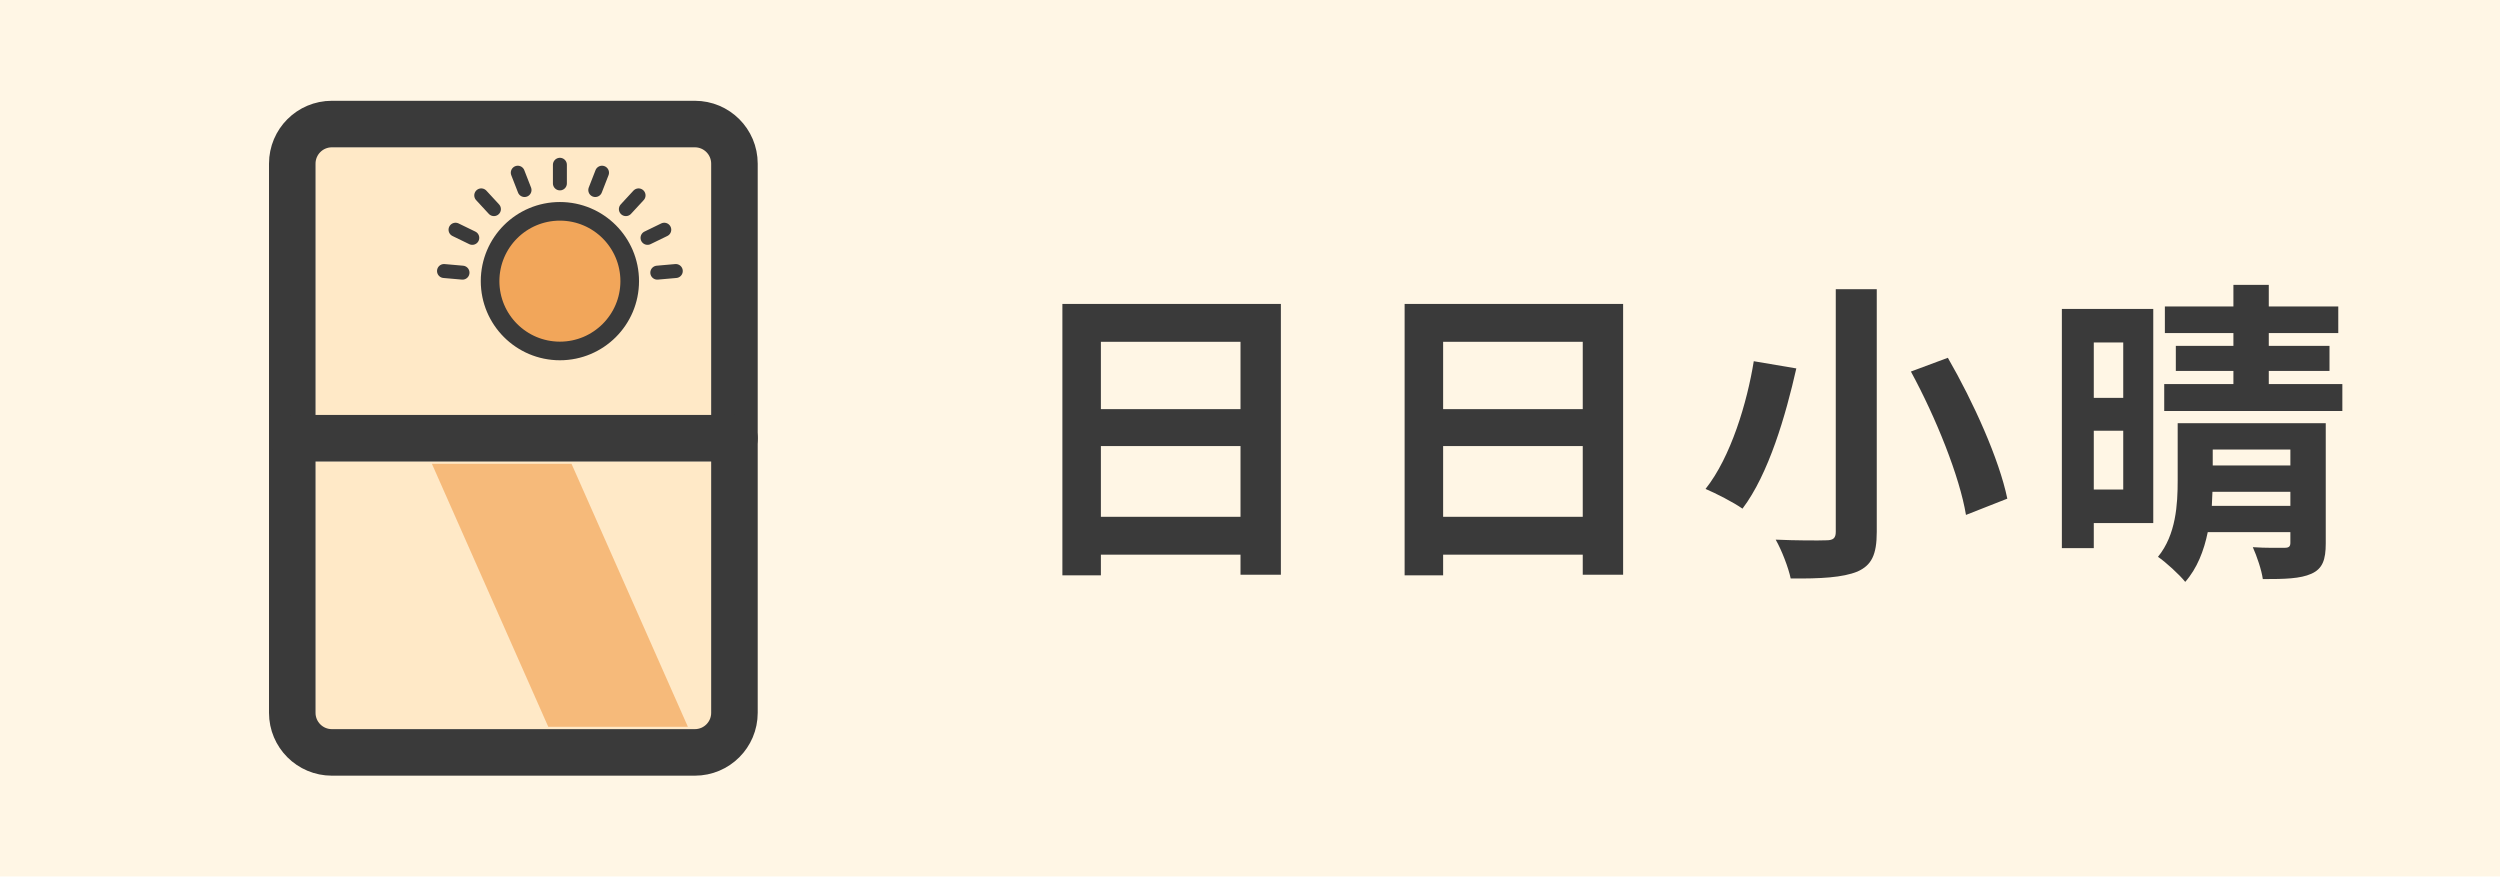
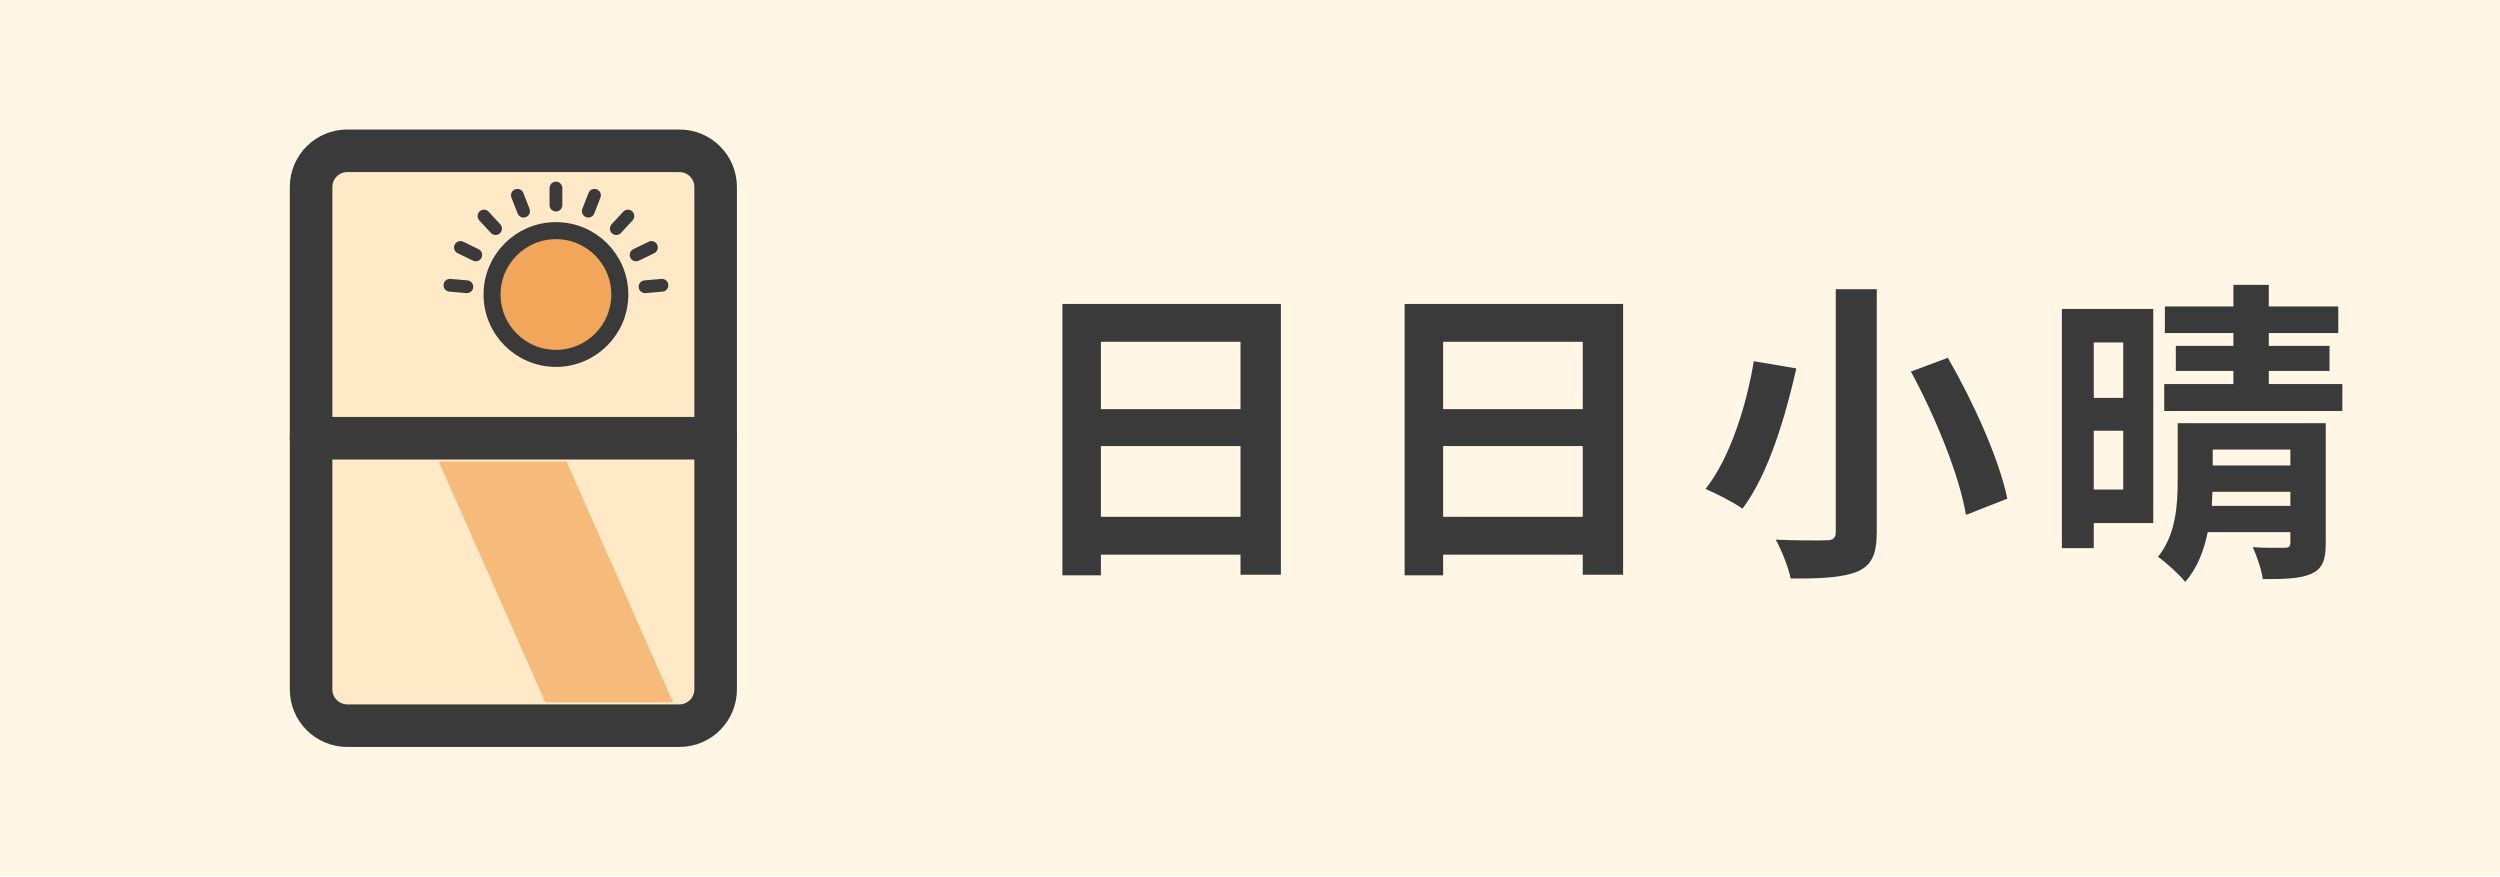
<svg xmlns="http://www.w3.org/2000/svg" width="1198" height="420" viewBox="0 0 1198 420">
  <defs>
    <pattern id="hatch" width="18" height="18" patternUnits="userSpaceOnUse" patternTransform="rotate(45)">
      <rect width="18" height="18" fill="#FFF6E5" />
      <line x1="0" y1="0" x2="0" y2="18" stroke="#3A3A3A" stroke-width="6" />
    </pattern>
    <filter id="sh" x="-25%" y="-25%" width="150%" height="150%">
      <feDropShadow dx="0" dy="10" stdDeviation="9" flood-color="#5A4636" flood-opacity=".28" />
    </filter>
    <filter id="rough" x="-5%" y="-5%" width="110%" height="110%">
      <feTurbulence type="fractalNoise" baseFrequency=".05" numOctaves="2" seed="4" />
      <feDisplacementMap in="SourceGraphic" scale="9" />
    </filter>
  </defs>
  <rect width="1198" height="420" fill="#FFF6E5" />
  <g data-layer="sym">
-     <g transform="translate(246.0 210) scale(0.5575948)">
+     <g transform="translate(246.0 210) scale(0.5101399)">
      <g data-layer="a">
        <rect x="-170" y="-250" width="340" height="230" fill="#FFE9C7" />
        <rect x="-170" y="20" width="340" height="230" fill="#FFE9C7" />
        <circle cx="40" cy="-135" r="60" fill="#F2A65A" stroke="#3A3A3A" stroke-width="16" stroke-linejoin="round" stroke-linecap="round" />
        <line x1="-43.7" y1="-142.3" x2="-59.6" y2="-143.7" stroke="#3A3A3A" stroke-width="12" stroke-linecap="round" />
        <line x1="-35.3" y1="-172.2" x2="-49.7" y2="-179.2" stroke="#3A3A3A" stroke-width="12" stroke-linecap="round" />
        <line x1="-16.7" y1="-196.9" x2="-27.6" y2="-208.7" stroke="#3A3A3A" stroke-width="12" stroke-linecap="round" />
        <line x1="9.6" y1="-213.3" x2="3.8" y2="-228.2" stroke="#3A3A3A" stroke-width="12" stroke-linecap="round" />
        <line x1="40.0" y1="-219.0" x2="40.0" y2="-235.0" stroke="#3A3A3A" stroke-width="12" stroke-linecap="round" />
        <line x1="70.4" y1="-213.3" x2="76.2" y2="-228.2" stroke="#3A3A3A" stroke-width="12" stroke-linecap="round" />
        <line x1="96.7" y1="-196.9" x2="107.6" y2="-208.7" stroke="#3A3A3A" stroke-width="12" stroke-linecap="round" />
        <line x1="115.3" y1="-172.2" x2="129.7" y2="-179.2" stroke="#3A3A3A" stroke-width="12" stroke-linecap="round" />
        <line x1="123.7" y1="-142.3" x2="139.6" y2="-143.7" stroke="#3A3A3A" stroke-width="12" stroke-linecap="round" />
        <polygon points="-70,22 50,22 150,248 30,248" fill="#F2A65A" opacity="0.7" />
        <rect x="-190" y="-270" width="380" height="540" rx="34" fill="none" stroke="#3A3A3A" stroke-width="40" />
        <line x1="-190.0" y1="0.0" x2="190.0" y2="0.0" stroke="#3A3A3A" stroke-width="40" stroke-linecap="round" />
      </g>
    </g>
  </g>
  <g data-layer="txt">
    <text x="486.0" y="264.0" font-family="'Noto Sans CJK TC',sans-serif" font-weight="700" font-size="150" letter-spacing="14" text-anchor="start" fill="#3A3A3A">日日小晴</text>
  </g>
</svg>
